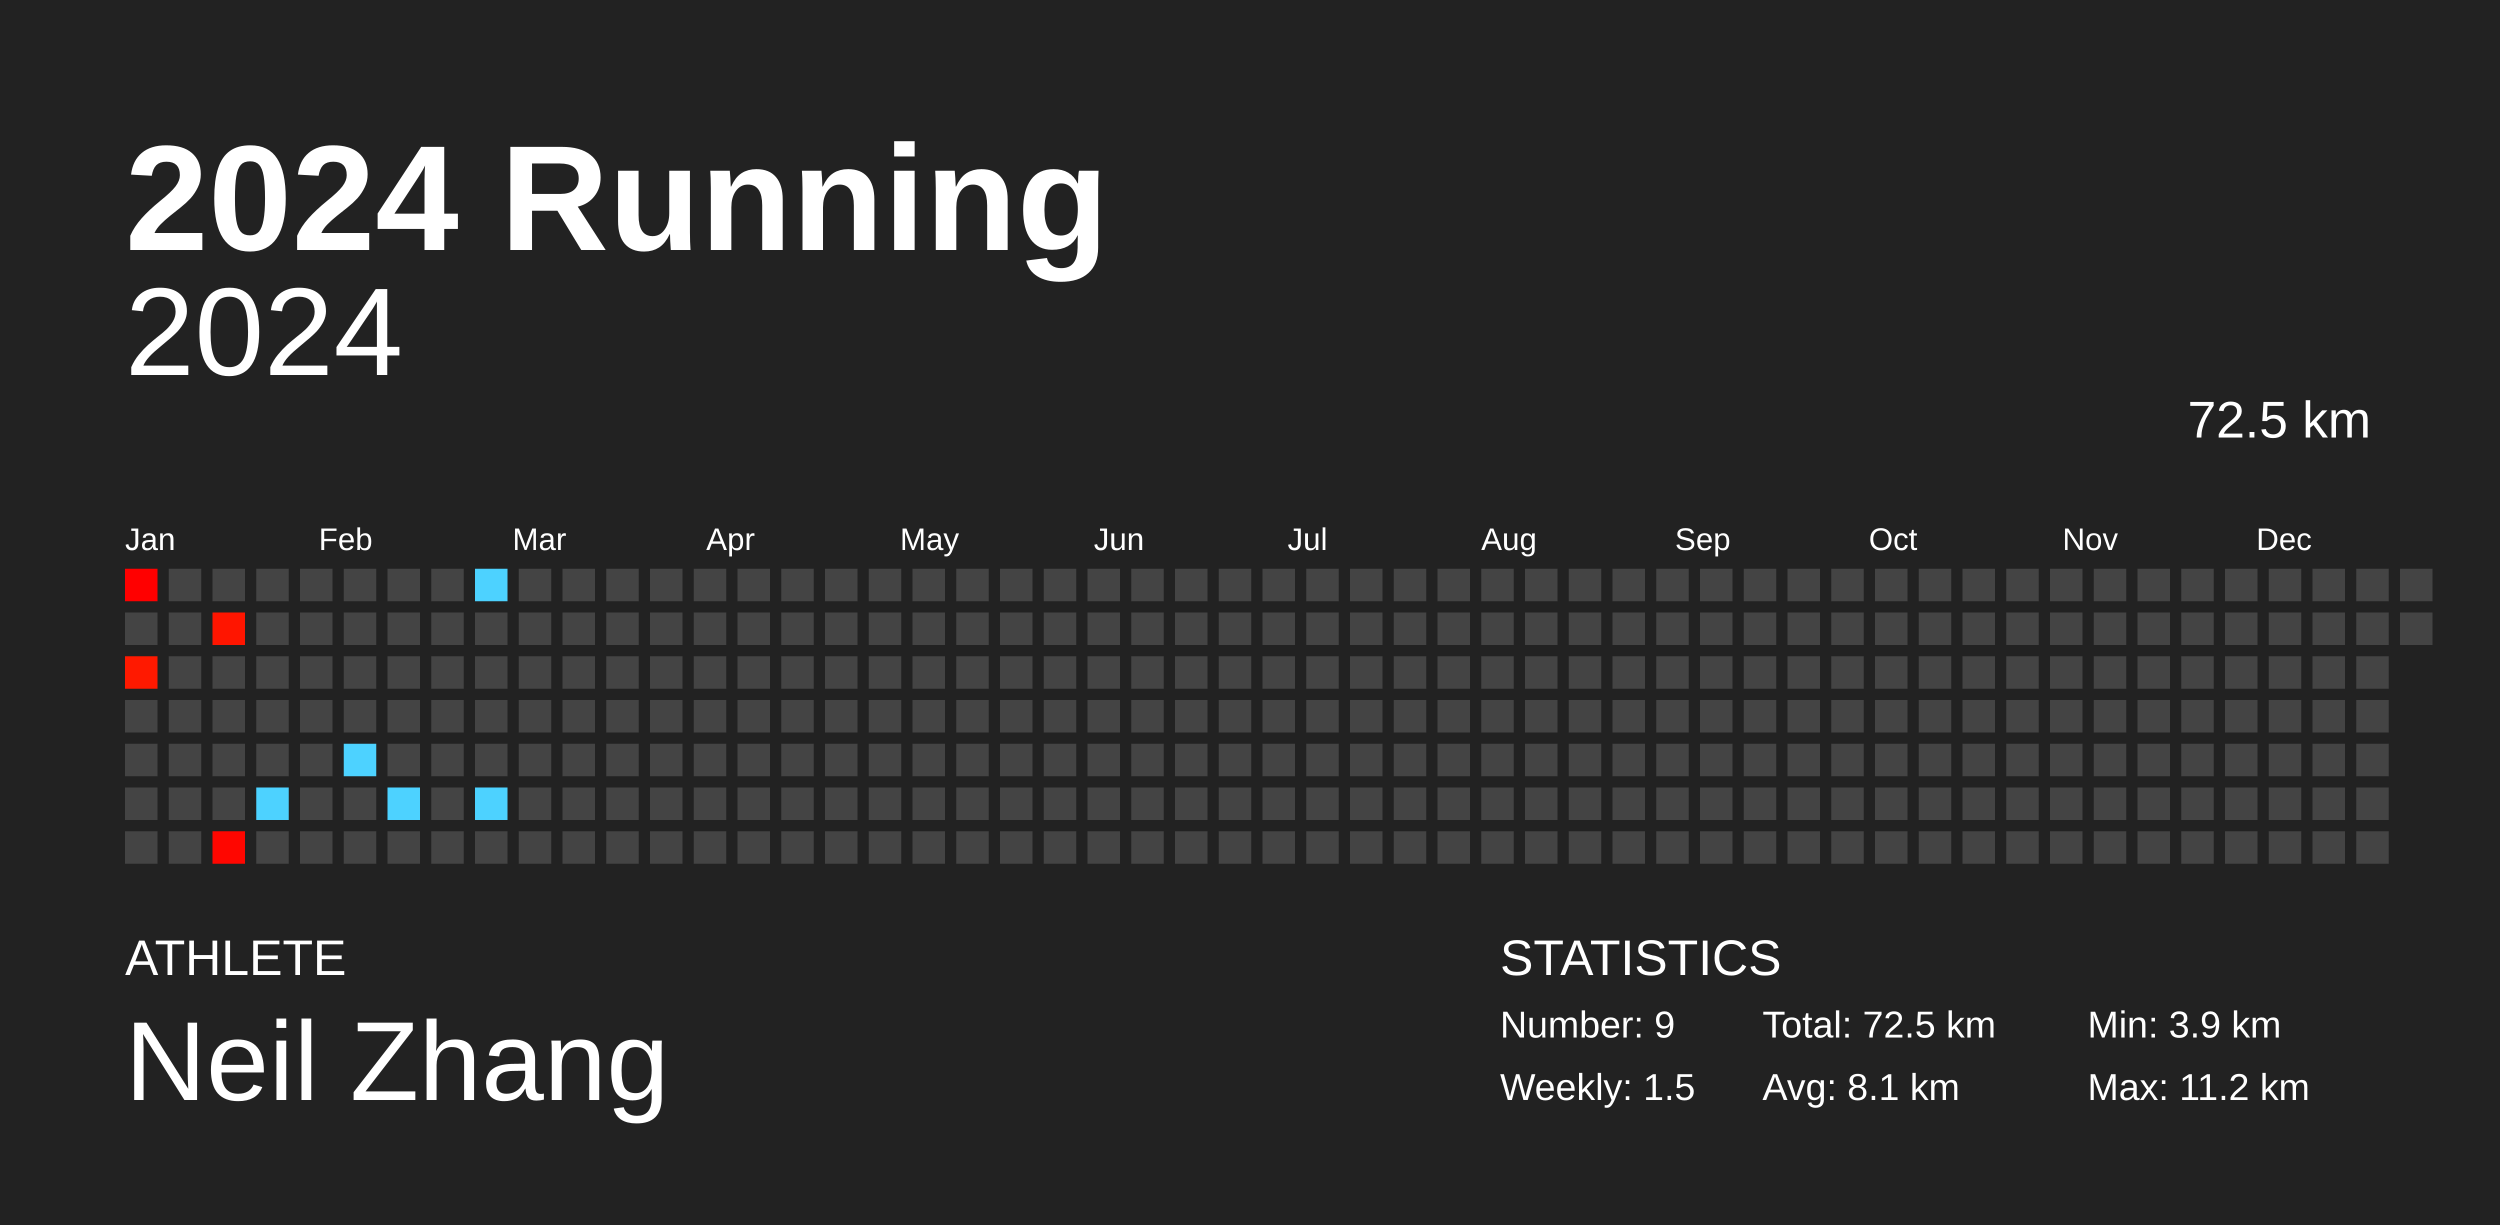
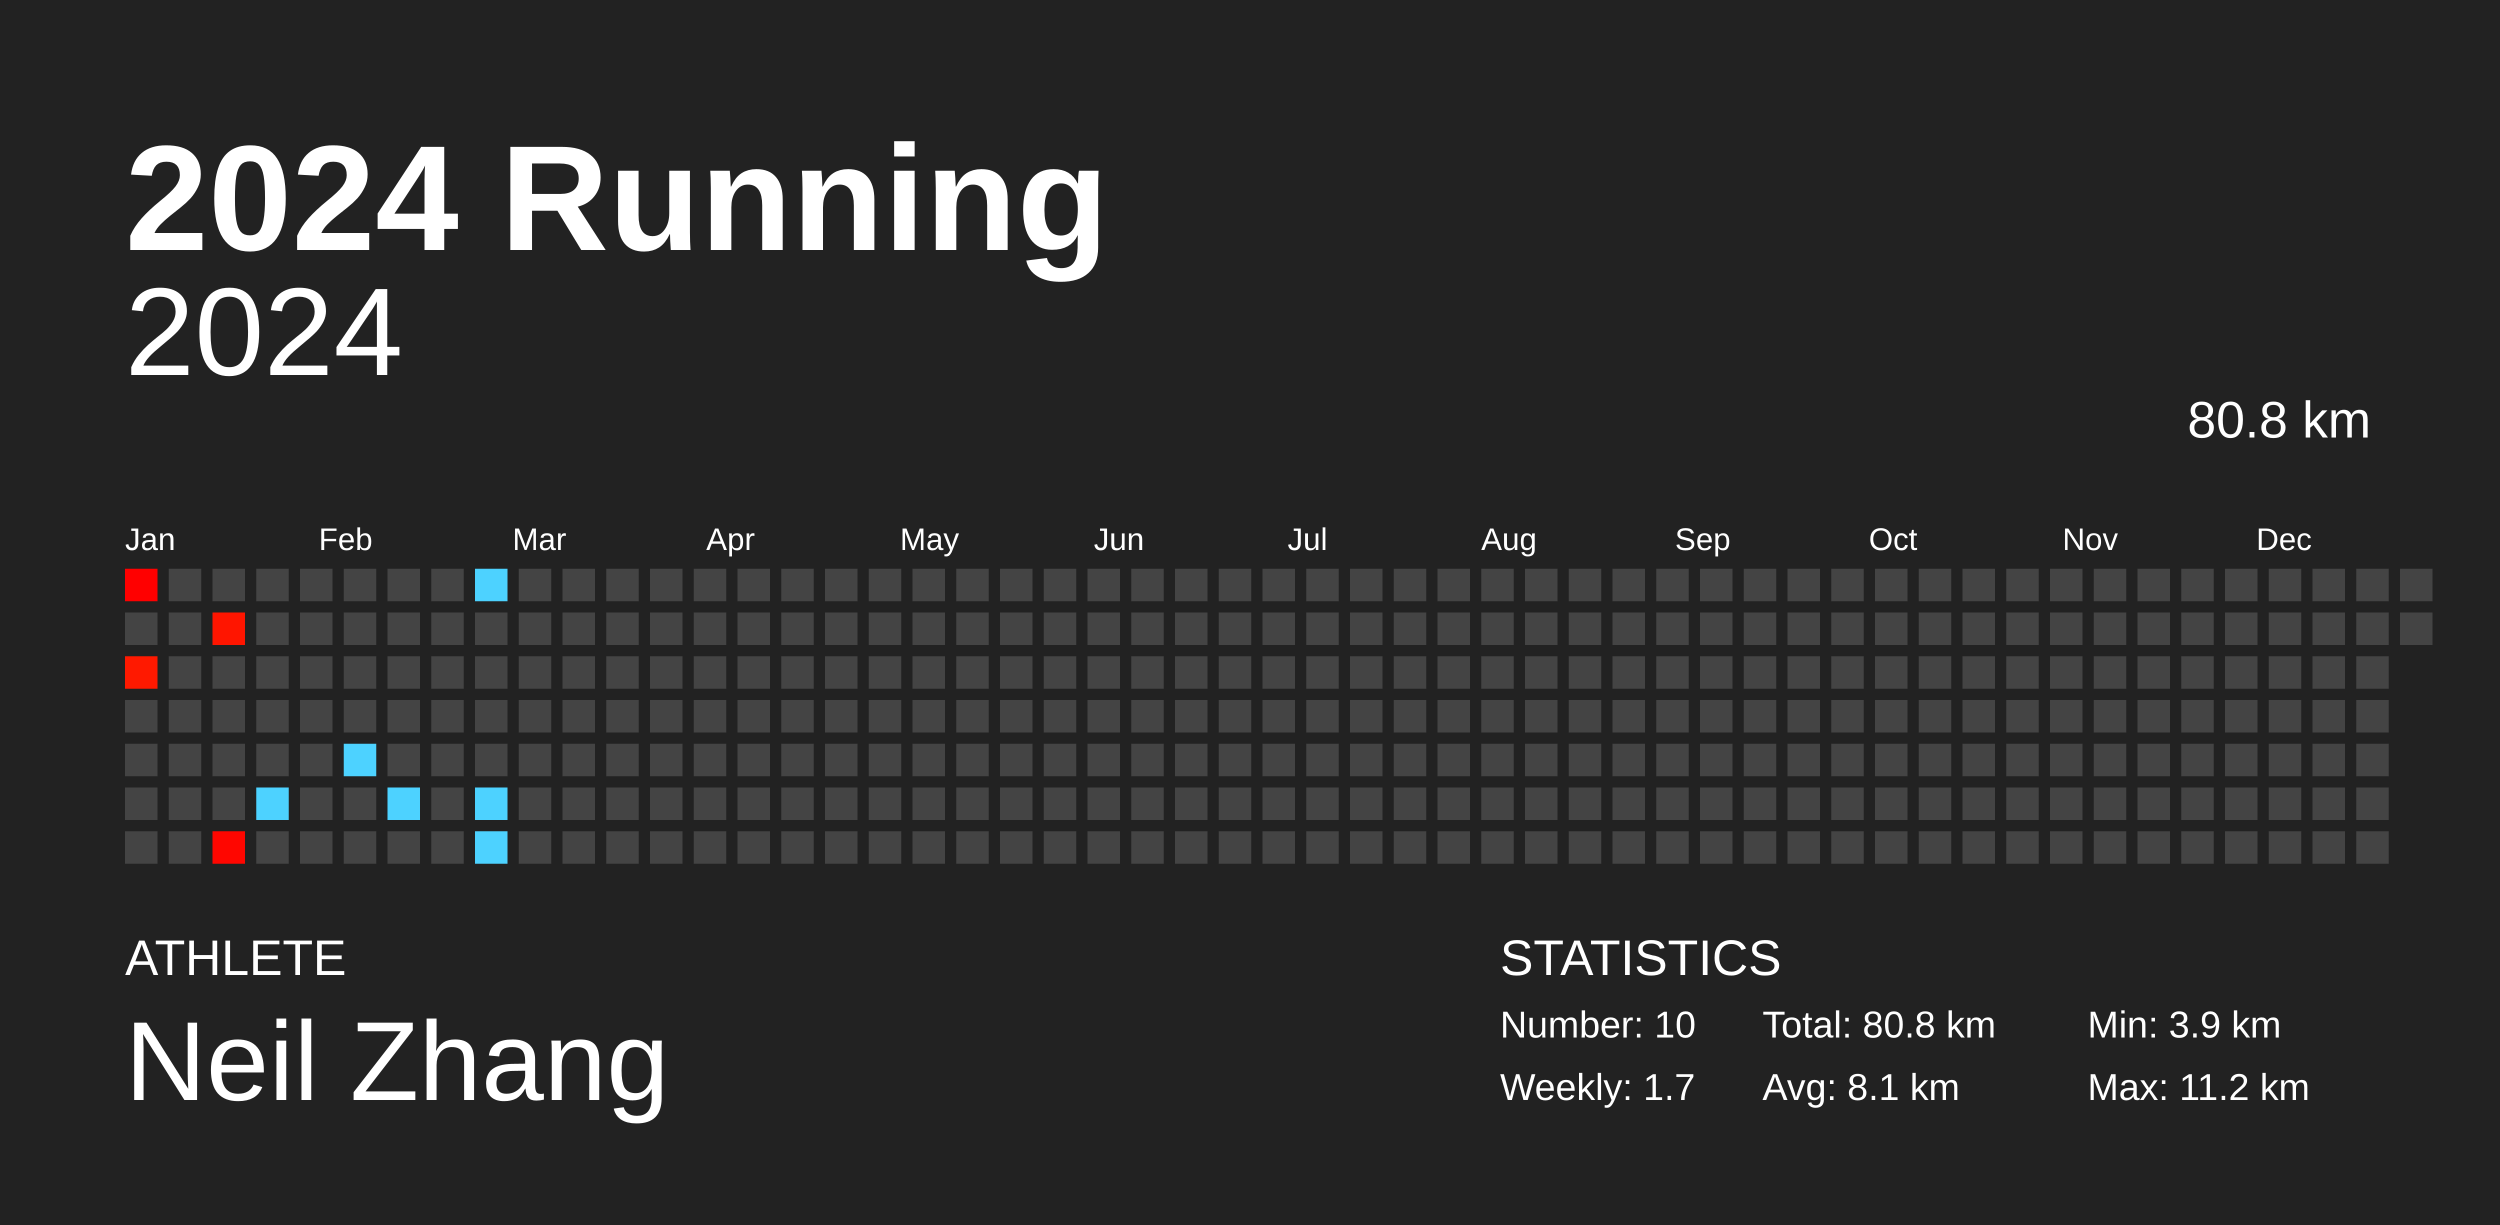
<svg xmlns="http://www.w3.org/2000/svg" baseProfile="full" height="98mm" version="1.1" viewBox="0,0,200,98" width="200mm">
  <defs />
  <rect fill="#222222" height="98" width="200" x="0" y="0" />
  <text fill="#FFFFFF" style="font-size:12px; font-family:Arial; font-weight:bold;" x="10" y="20">2024 Running</text>
  <text fill="#FFFFFF" style="font-size:4px; font-family:Arial" x="10" y="78">ATHLETE</text>
  <text fill="#FFFFFF" style="font-size:9px; font-family:Arial" x="10" y="88">Neil Zhang</text>
  <text fill="#FFFFFF" style="font-size:4px; font-family:Arial" x="120" y="78">STATISTICS</text>
-   <text fill="#FFFFFF" style="font-size:3px; font-family:Arial" x="120" y="83">Number: 9</text>
-   <text fill="#FFFFFF" style="font-size:3px; font-family:Arial" x="120" y="88">Weekly: 1.5</text>
-   <text fill="#FFFFFF" style="font-size:3px; font-family:Arial" x="141" y="83">Total: 72.5 km</text>
+   <text fill="#FFFFFF" style="font-size:3px; font-family:Arial" x="120" y="83">Number: 10</text>
+   <text fill="#FFFFFF" style="font-size:3px; font-family:Arial" x="120" y="88">Weekly: 1.7</text>
+   <text fill="#FFFFFF" style="font-size:3px; font-family:Arial" x="141" y="83">Total: 80.8 km</text>
  <text fill="#FFFFFF" style="font-size:3px; font-family:Arial" x="141" y="88">Avg: 8.1 km</text>
  <text fill="#FFFFFF" style="font-size:3px; font-family:Arial" x="167" y="83">Min: 3.9 km</text>
  <text fill="#FFFFFF" style="font-size:3px; font-family:Arial" x="167" y="88">Max: 11.2 km</text>
  <text alignment-baseline="hanging" fill="#FFFFFF" style="font-size:10.0px; font-family:Arial;" x="10" y="30">2024</text>
-   <text alignment-baseline="hanging" fill="#FFFFFF" style="font-size:4.125px; font-family:Arial;" x="175" y="35">72.5 km</text>
+   <text alignment-baseline="hanging" fill="#FFFFFF" style="font-size:4.125px; font-family:Arial;" x="175" y="35">80.8 km</text>
  <text fill="#FFFFFF" style="font-size:2.5px; font-family:Arial" x="10.0" y="44">Jan</text>
  <text fill="#FFFFFF" style="font-size:2.5px; font-family:Arial" x="25.5" y="44">Feb</text>
  <text fill="#FFFFFF" style="font-size:2.5px; font-family:Arial" x="41.0" y="44">Mar</text>
  <text fill="#FFFFFF" style="font-size:2.5px; font-family:Arial" x="56.5" y="44">Apr</text>
  <text fill="#FFFFFF" style="font-size:2.5px; font-family:Arial" x="72.0" y="44">May</text>
  <text fill="#FFFFFF" style="font-size:2.5px; font-family:Arial" x="87.5" y="44">Jun</text>
  <text fill="#FFFFFF" style="font-size:2.5px; font-family:Arial" x="103.0" y="44">Jul</text>
  <text fill="#FFFFFF" style="font-size:2.5px; font-family:Arial" x="118.5" y="44">Aug</text>
  <text fill="#FFFFFF" style="font-size:2.5px; font-family:Arial" x="134.0" y="44">Sep</text>
  <text fill="#FFFFFF" style="font-size:2.5px; font-family:Arial" x="149.5" y="44">Oct</text>
  <text fill="#FFFFFF" style="font-size:2.5px; font-family:Arial" x="165.0" y="44">Nov</text>
  <text fill="#FFFFFF" style="font-size:2.5px; font-family:Arial" x="180.5" y="44">Dec</text>
  <rect fill="#ff0000" height="2.6" width="2.6" x="10.0" y="45.5" />
  <rect fill="#444444" height="2.6" width="2.6" x="10.0" y="49.0" />
  <rect fill="#ff1900" height="2.6" width="2.6" x="10.0" y="52.5" />
  <rect fill="#444444" height="2.6" width="2.6" x="10.0" y="56.0" />
  <rect fill="#444444" height="2.6" width="2.6" x="10.0" y="59.5" />
  <rect fill="#444444" height="2.6" width="2.6" x="10.0" y="63.0" />
  <rect fill="#444444" height="2.6" width="2.6" x="10.0" y="66.5" />
  <rect fill="#444444" height="2.6" width="2.6" x="13.5" y="45.5" />
  <rect fill="#444444" height="2.6" width="2.6" x="13.5" y="49.0" />
  <rect fill="#444444" height="2.6" width="2.6" x="13.5" y="52.5" />
  <rect fill="#444444" height="2.6" width="2.6" x="13.5" y="56.0" />
  <rect fill="#444444" height="2.6" width="2.6" x="13.5" y="59.5" />
  <rect fill="#444444" height="2.6" width="2.6" x="13.5" y="63.0" />
  <rect fill="#444444" height="2.6" width="2.6" x="13.5" y="66.5" />
  <rect fill="#444444" height="2.6" width="2.6" x="17.0" y="45.5" />
  <rect fill="#ff1500" height="2.6" width="2.6" x="17.0" y="49.0" />
  <rect fill="#444444" height="2.6" width="2.6" x="17.0" y="52.5" />
  <rect fill="#444444" height="2.6" width="2.6" x="17.0" y="56.0" />
  <rect fill="#444444" height="2.6" width="2.6" x="17.0" y="59.5" />
  <rect fill="#444444" height="2.6" width="2.6" x="17.0" y="63.0" />
  <rect fill="#ff0600" height="2.6" width="2.6" x="17.0" y="66.5" />
  <rect fill="#444444" height="2.6" width="2.6" x="20.5" y="45.5" />
  <rect fill="#444444" height="2.6" width="2.6" x="20.5" y="49.0" />
  <rect fill="#444444" height="2.6" width="2.6" x="20.5" y="52.5" />
  <rect fill="#444444" height="2.6" width="2.6" x="20.5" y="56.0" />
  <rect fill="#444444" height="2.6" width="2.6" x="20.5" y="59.5" />
  <rect fill="#4dd2ff" height="2.6" width="2.6" x="20.5" y="63.0" />
  <rect fill="#444444" height="2.6" width="2.6" x="20.5" y="66.5" />
  <rect fill="#444444" height="2.6" width="2.6" x="24.0" y="45.5" />
  <rect fill="#444444" height="2.6" width="2.6" x="24.0" y="49.0" />
  <rect fill="#444444" height="2.6" width="2.6" x="24.0" y="52.5" />
  <rect fill="#444444" height="2.6" width="2.6" x="24.0" y="56.0" />
  <rect fill="#444444" height="2.6" width="2.6" x="24.0" y="59.5" />
  <rect fill="#444444" height="2.6" width="2.6" x="24.0" y="63.0" />
  <rect fill="#444444" height="2.6" width="2.6" x="24.0" y="66.5" />
  <rect fill="#444444" height="2.6" width="2.6" x="27.5" y="45.5" />
  <rect fill="#444444" height="2.6" width="2.6" x="27.5" y="49.0" />
  <rect fill="#444444" height="2.6" width="2.6" x="27.5" y="52.5" />
  <rect fill="#444444" height="2.6" width="2.6" x="27.5" y="56.0" />
  <rect fill="#4dd2ff" height="2.6" width="2.6" x="27.5" y="59.5" />
  <rect fill="#444444" height="2.6" width="2.6" x="27.5" y="63.0" />
  <rect fill="#444444" height="2.6" width="2.6" x="27.5" y="66.5" />
  <rect fill="#444444" height="2.6" width="2.6" x="31.0" y="45.5" />
  <rect fill="#444444" height="2.6" width="2.6" x="31.0" y="49.0" />
  <rect fill="#444444" height="2.6" width="2.6" x="31.0" y="52.5" />
  <rect fill="#444444" height="2.6" width="2.6" x="31.0" y="56.0" />
  <rect fill="#444444" height="2.6" width="2.6" x="31.0" y="59.5" />
  <rect fill="#4dd2ff" height="2.6" width="2.6" x="31.0" y="63.0" />
  <rect fill="#444444" height="2.6" width="2.6" x="31.0" y="66.5" />
  <rect fill="#444444" height="2.6" width="2.6" x="34.5" y="45.5" />
  <rect fill="#444444" height="2.6" width="2.6" x="34.5" y="49.0" />
  <rect fill="#444444" height="2.6" width="2.6" x="34.5" y="52.5" />
  <rect fill="#444444" height="2.6" width="2.6" x="34.5" y="56.0" />
  <rect fill="#444444" height="2.6" width="2.6" x="34.5" y="59.5" />
  <rect fill="#444444" height="2.6" width="2.6" x="34.5" y="63.0" />
  <rect fill="#444444" height="2.6" width="2.6" x="34.5" y="66.5" />
  <rect fill="#4dd2ff" height="2.6" width="2.6" x="38.0" y="45.5" />
  <rect fill="#444444" height="2.6" width="2.6" x="38.0" y="49.0" />
  <rect fill="#444444" height="2.6" width="2.6" x="38.0" y="52.5" />
  <rect fill="#444444" height="2.6" width="2.6" x="38.0" y="56.0" />
  <rect fill="#444444" height="2.6" width="2.6" x="38.0" y="59.5" />
  <rect fill="#4dd2ff" height="2.6" width="2.6" x="38.0" y="63.0" />
-   <rect fill="#444444" height="2.6" width="2.6" x="38.0" y="66.5" />
+   <rect fill="#4dd2ff" height="2.6" width="2.6" x="38.0" y="66.5" />
  <rect fill="#444444" height="2.6" width="2.6" x="41.5" y="45.5" />
  <rect fill="#444444" height="2.6" width="2.6" x="41.5" y="49.0" />
  <rect fill="#444444" height="2.6" width="2.6" x="41.5" y="52.5" />
  <rect fill="#444444" height="2.6" width="2.6" x="41.5" y="56.0" />
  <rect fill="#444444" height="2.6" width="2.6" x="41.5" y="59.5" />
  <rect fill="#444444" height="2.6" width="2.6" x="41.5" y="63.0" />
  <rect fill="#444444" height="2.6" width="2.6" x="41.5" y="66.5" />
  <rect fill="#444444" height="2.6" width="2.6" x="45.0" y="45.5" />
  <rect fill="#444444" height="2.6" width="2.6" x="45.0" y="49.0" />
  <rect fill="#444444" height="2.6" width="2.6" x="45.0" y="52.5" />
  <rect fill="#444444" height="2.6" width="2.6" x="45.0" y="56.0" />
  <rect fill="#444444" height="2.6" width="2.6" x="45.0" y="59.5" />
  <rect fill="#444444" height="2.6" width="2.6" x="45.0" y="63.0" />
  <rect fill="#444444" height="2.6" width="2.6" x="45.0" y="66.5" />
  <rect fill="#444444" height="2.6" width="2.6" x="48.5" y="45.5" />
  <rect fill="#444444" height="2.6" width="2.6" x="48.5" y="49.0" />
  <rect fill="#444444" height="2.6" width="2.6" x="48.5" y="52.5" />
  <rect fill="#444444" height="2.6" width="2.6" x="48.5" y="56.0" />
  <rect fill="#444444" height="2.6" width="2.6" x="48.5" y="59.5" />
  <rect fill="#444444" height="2.6" width="2.6" x="48.5" y="63.0" />
  <rect fill="#444444" height="2.6" width="2.6" x="48.5" y="66.5" />
  <rect fill="#444444" height="2.6" width="2.6" x="52.0" y="45.5" />
  <rect fill="#444444" height="2.6" width="2.6" x="52.0" y="49.0" />
  <rect fill="#444444" height="2.6" width="2.6" x="52.0" y="52.5" />
  <rect fill="#444444" height="2.6" width="2.6" x="52.0" y="56.0" />
  <rect fill="#444444" height="2.6" width="2.6" x="52.0" y="59.5" />
  <rect fill="#444444" height="2.6" width="2.6" x="52.0" y="63.0" />
  <rect fill="#444444" height="2.6" width="2.6" x="52.0" y="66.5" />
  <rect fill="#444444" height="2.6" width="2.6" x="55.5" y="45.5" />
  <rect fill="#444444" height="2.6" width="2.6" x="55.5" y="49.0" />
  <rect fill="#444444" height="2.6" width="2.6" x="55.5" y="52.5" />
  <rect fill="#444444" height="2.6" width="2.6" x="55.5" y="56.0" />
  <rect fill="#444444" height="2.6" width="2.6" x="55.5" y="59.5" />
  <rect fill="#444444" height="2.6" width="2.6" x="55.5" y="63.0" />
  <rect fill="#444444" height="2.6" width="2.6" x="55.5" y="66.5" />
  <rect fill="#444444" height="2.6" width="2.6" x="59.0" y="45.5" />
  <rect fill="#444444" height="2.6" width="2.6" x="59.0" y="49.0" />
  <rect fill="#444444" height="2.6" width="2.6" x="59.0" y="52.5" />
  <rect fill="#444444" height="2.6" width="2.6" x="59.0" y="56.0" />
  <rect fill="#444444" height="2.6" width="2.6" x="59.0" y="59.5" />
  <rect fill="#444444" height="2.6" width="2.6" x="59.0" y="63.0" />
  <rect fill="#444444" height="2.6" width="2.6" x="59.0" y="66.5" />
  <rect fill="#444444" height="2.6" width="2.6" x="62.5" y="45.5" />
  <rect fill="#444444" height="2.6" width="2.6" x="62.5" y="49.0" />
  <rect fill="#444444" height="2.6" width="2.6" x="62.5" y="52.5" />
  <rect fill="#444444" height="2.6" width="2.6" x="62.5" y="56.0" />
  <rect fill="#444444" height="2.6" width="2.6" x="62.5" y="59.5" />
  <rect fill="#444444" height="2.6" width="2.6" x="62.5" y="63.0" />
  <rect fill="#444444" height="2.6" width="2.6" x="62.5" y="66.5" />
  <rect fill="#444444" height="2.6" width="2.6" x="66.0" y="45.5" />
  <rect fill="#444444" height="2.6" width="2.6" x="66.0" y="49.0" />
  <rect fill="#444444" height="2.6" width="2.6" x="66.0" y="52.5" />
  <rect fill="#444444" height="2.6" width="2.6" x="66.0" y="56.0" />
  <rect fill="#444444" height="2.6" width="2.6" x="66.0" y="59.5" />
  <rect fill="#444444" height="2.6" width="2.6" x="66.0" y="63.0" />
  <rect fill="#444444" height="2.6" width="2.6" x="66.0" y="66.5" />
  <rect fill="#444444" height="2.6" width="2.6" x="69.5" y="45.5" />
  <rect fill="#444444" height="2.6" width="2.6" x="69.5" y="49.0" />
  <rect fill="#444444" height="2.6" width="2.6" x="69.5" y="52.5" />
  <rect fill="#444444" height="2.6" width="2.6" x="69.5" y="56.0" />
  <rect fill="#444444" height="2.6" width="2.6" x="69.5" y="59.5" />
  <rect fill="#444444" height="2.6" width="2.6" x="69.5" y="63.0" />
  <rect fill="#444444" height="2.6" width="2.6" x="69.5" y="66.5" />
  <rect fill="#444444" height="2.6" width="2.6" x="73.0" y="45.5" />
  <rect fill="#444444" height="2.6" width="2.6" x="73.0" y="49.0" />
  <rect fill="#444444" height="2.6" width="2.6" x="73.0" y="52.5" />
  <rect fill="#444444" height="2.6" width="2.6" x="73.0" y="56.0" />
  <rect fill="#444444" height="2.6" width="2.6" x="73.0" y="59.5" />
  <rect fill="#444444" height="2.6" width="2.6" x="73.0" y="63.0" />
  <rect fill="#444444" height="2.6" width="2.6" x="73.0" y="66.5" />
  <rect fill="#444444" height="2.6" width="2.6" x="76.5" y="45.5" />
  <rect fill="#444444" height="2.6" width="2.6" x="76.5" y="49.0" />
  <rect fill="#444444" height="2.6" width="2.6" x="76.5" y="52.5" />
  <rect fill="#444444" height="2.6" width="2.6" x="76.5" y="56.0" />
  <rect fill="#444444" height="2.6" width="2.6" x="76.5" y="59.5" />
  <rect fill="#444444" height="2.6" width="2.6" x="76.5" y="63.0" />
  <rect fill="#444444" height="2.6" width="2.6" x="76.5" y="66.5" />
  <rect fill="#444444" height="2.6" width="2.6" x="80.0" y="45.5" />
  <rect fill="#444444" height="2.6" width="2.6" x="80.0" y="49.0" />
  <rect fill="#444444" height="2.6" width="2.6" x="80.0" y="52.5" />
  <rect fill="#444444" height="2.6" width="2.6" x="80.0" y="56.0" />
  <rect fill="#444444" height="2.6" width="2.6" x="80.0" y="59.5" />
  <rect fill="#444444" height="2.6" width="2.6" x="80.0" y="63.0" />
  <rect fill="#444444" height="2.6" width="2.6" x="80.0" y="66.5" />
  <rect fill="#444444" height="2.6" width="2.6" x="83.5" y="45.5" />
  <rect fill="#444444" height="2.6" width="2.6" x="83.5" y="49.0" />
  <rect fill="#444444" height="2.6" width="2.6" x="83.5" y="52.5" />
  <rect fill="#444444" height="2.6" width="2.6" x="83.5" y="56.0" />
  <rect fill="#444444" height="2.6" width="2.6" x="83.5" y="59.5" />
  <rect fill="#444444" height="2.6" width="2.6" x="83.5" y="63.0" />
  <rect fill="#444444" height="2.6" width="2.6" x="83.5" y="66.5" />
  <rect fill="#444444" height="2.6" width="2.6" x="87.0" y="45.5" />
  <rect fill="#444444" height="2.6" width="2.6" x="87.0" y="49.0" />
  <rect fill="#444444" height="2.6" width="2.6" x="87.0" y="52.5" />
  <rect fill="#444444" height="2.6" width="2.6" x="87.0" y="56.0" />
  <rect fill="#444444" height="2.6" width="2.6" x="87.0" y="59.5" />
  <rect fill="#444444" height="2.6" width="2.6" x="87.0" y="63.0" />
  <rect fill="#444444" height="2.6" width="2.6" x="87.0" y="66.5" />
  <rect fill="#444444" height="2.6" width="2.6" x="90.5" y="45.5" />
  <rect fill="#444444" height="2.6" width="2.6" x="90.5" y="49.0" />
  <rect fill="#444444" height="2.6" width="2.6" x="90.5" y="52.5" />
  <rect fill="#444444" height="2.6" width="2.6" x="90.5" y="56.0" />
  <rect fill="#444444" height="2.6" width="2.6" x="90.5" y="59.5" />
  <rect fill="#444444" height="2.6" width="2.6" x="90.5" y="63.0" />
  <rect fill="#444444" height="2.6" width="2.6" x="90.5" y="66.5" />
  <rect fill="#444444" height="2.6" width="2.6" x="94.0" y="45.5" />
  <rect fill="#444444" height="2.6" width="2.6" x="94.0" y="49.0" />
  <rect fill="#444444" height="2.6" width="2.6" x="94.0" y="52.5" />
  <rect fill="#444444" height="2.6" width="2.6" x="94.0" y="56.0" />
  <rect fill="#444444" height="2.6" width="2.6" x="94.0" y="59.5" />
  <rect fill="#444444" height="2.6" width="2.6" x="94.0" y="63.0" />
  <rect fill="#444444" height="2.6" width="2.6" x="94.0" y="66.5" />
  <rect fill="#444444" height="2.6" width="2.6" x="97.5" y="45.5" />
  <rect fill="#444444" height="2.6" width="2.6" x="97.5" y="49.0" />
  <rect fill="#444444" height="2.6" width="2.6" x="97.5" y="52.5" />
  <rect fill="#444444" height="2.6" width="2.6" x="97.5" y="56.0" />
  <rect fill="#444444" height="2.6" width="2.6" x="97.5" y="59.5" />
  <rect fill="#444444" height="2.6" width="2.6" x="97.5" y="63.0" />
  <rect fill="#444444" height="2.6" width="2.6" x="97.5" y="66.5" />
  <rect fill="#444444" height="2.6" width="2.6" x="101.0" y="45.5" />
  <rect fill="#444444" height="2.6" width="2.6" x="101.0" y="49.0" />
  <rect fill="#444444" height="2.6" width="2.6" x="101.0" y="52.5" />
  <rect fill="#444444" height="2.6" width="2.6" x="101.0" y="56.0" />
  <rect fill="#444444" height="2.6" width="2.6" x="101.0" y="59.5" />
  <rect fill="#444444" height="2.6" width="2.6" x="101.0" y="63.0" />
  <rect fill="#444444" height="2.6" width="2.6" x="101.0" y="66.5" />
  <rect fill="#444444" height="2.6" width="2.6" x="104.5" y="45.5" />
  <rect fill="#444444" height="2.6" width="2.6" x="104.5" y="49.0" />
  <rect fill="#444444" height="2.6" width="2.6" x="104.5" y="52.5" />
  <rect fill="#444444" height="2.6" width="2.6" x="104.5" y="56.0" />
  <rect fill="#444444" height="2.6" width="2.6" x="104.5" y="59.5" />
  <rect fill="#444444" height="2.6" width="2.6" x="104.5" y="63.0" />
  <rect fill="#444444" height="2.6" width="2.6" x="104.5" y="66.5" />
  <rect fill="#444444" height="2.6" width="2.6" x="108.0" y="45.5" />
  <rect fill="#444444" height="2.6" width="2.6" x="108.0" y="49.0" />
  <rect fill="#444444" height="2.6" width="2.6" x="108.0" y="52.5" />
  <rect fill="#444444" height="2.6" width="2.6" x="108.0" y="56.0" />
  <rect fill="#444444" height="2.6" width="2.6" x="108.0" y="59.5" />
  <rect fill="#444444" height="2.6" width="2.6" x="108.0" y="63.0" />
  <rect fill="#444444" height="2.6" width="2.6" x="108.0" y="66.5" />
  <rect fill="#444444" height="2.6" width="2.6" x="111.5" y="45.5" />
  <rect fill="#444444" height="2.6" width="2.6" x="111.5" y="49.0" />
  <rect fill="#444444" height="2.6" width="2.6" x="111.5" y="52.5" />
  <rect fill="#444444" height="2.6" width="2.6" x="111.5" y="56.0" />
  <rect fill="#444444" height="2.6" width="2.6" x="111.5" y="59.5" />
  <rect fill="#444444" height="2.6" width="2.6" x="111.5" y="63.0" />
  <rect fill="#444444" height="2.6" width="2.6" x="111.5" y="66.5" />
  <rect fill="#444444" height="2.6" width="2.6" x="115.0" y="45.5" />
  <rect fill="#444444" height="2.6" width="2.6" x="115.0" y="49.0" />
  <rect fill="#444444" height="2.6" width="2.6" x="115.0" y="52.5" />
  <rect fill="#444444" height="2.6" width="2.6" x="115.0" y="56.0" />
  <rect fill="#444444" height="2.6" width="2.6" x="115.0" y="59.5" />
  <rect fill="#444444" height="2.6" width="2.6" x="115.0" y="63.0" />
  <rect fill="#444444" height="2.6" width="2.6" x="115.0" y="66.5" />
  <rect fill="#444444" height="2.6" width="2.6" x="118.5" y="45.5" />
  <rect fill="#444444" height="2.6" width="2.6" x="118.5" y="49.0" />
  <rect fill="#444444" height="2.6" width="2.6" x="118.5" y="52.5" />
  <rect fill="#444444" height="2.6" width="2.6" x="118.5" y="56.0" />
  <rect fill="#444444" height="2.6" width="2.6" x="118.5" y="59.5" />
  <rect fill="#444444" height="2.6" width="2.6" x="118.5" y="63.0" />
  <rect fill="#444444" height="2.6" width="2.6" x="118.5" y="66.5" />
  <rect fill="#444444" height="2.6" width="2.6" x="122.0" y="45.5" />
  <rect fill="#444444" height="2.6" width="2.6" x="122.0" y="49.0" />
  <rect fill="#444444" height="2.6" width="2.6" x="122.0" y="52.5" />
  <rect fill="#444444" height="2.6" width="2.6" x="122.0" y="56.0" />
  <rect fill="#444444" height="2.6" width="2.6" x="122.0" y="59.5" />
  <rect fill="#444444" height="2.6" width="2.6" x="122.0" y="63.0" />
  <rect fill="#444444" height="2.6" width="2.6" x="122.0" y="66.5" />
  <rect fill="#444444" height="2.6" width="2.6" x="125.5" y="45.5" />
  <rect fill="#444444" height="2.6" width="2.6" x="125.5" y="49.0" />
  <rect fill="#444444" height="2.6" width="2.6" x="125.5" y="52.5" />
  <rect fill="#444444" height="2.6" width="2.6" x="125.5" y="56.0" />
  <rect fill="#444444" height="2.6" width="2.6" x="125.5" y="59.5" />
  <rect fill="#444444" height="2.6" width="2.6" x="125.5" y="63.0" />
  <rect fill="#444444" height="2.6" width="2.6" x="125.5" y="66.5" />
  <rect fill="#444444" height="2.6" width="2.6" x="129.0" y="45.5" />
  <rect fill="#444444" height="2.6" width="2.6" x="129.0" y="49.0" />
  <rect fill="#444444" height="2.6" width="2.6" x="129.0" y="52.5" />
  <rect fill="#444444" height="2.6" width="2.6" x="129.0" y="56.0" />
  <rect fill="#444444" height="2.6" width="2.6" x="129.0" y="59.5" />
  <rect fill="#444444" height="2.6" width="2.6" x="129.0" y="63.0" />
  <rect fill="#444444" height="2.6" width="2.6" x="129.0" y="66.5" />
  <rect fill="#444444" height="2.6" width="2.6" x="132.5" y="45.5" />
  <rect fill="#444444" height="2.6" width="2.6" x="132.5" y="49.0" />
  <rect fill="#444444" height="2.6" width="2.6" x="132.5" y="52.5" />
  <rect fill="#444444" height="2.6" width="2.6" x="132.5" y="56.0" />
  <rect fill="#444444" height="2.6" width="2.6" x="132.5" y="59.5" />
  <rect fill="#444444" height="2.6" width="2.6" x="132.5" y="63.0" />
  <rect fill="#444444" height="2.6" width="2.6" x="132.5" y="66.5" />
  <rect fill="#444444" height="2.6" width="2.6" x="136.0" y="45.5" />
  <rect fill="#444444" height="2.6" width="2.6" x="136.0" y="49.0" />
  <rect fill="#444444" height="2.6" width="2.6" x="136.0" y="52.5" />
  <rect fill="#444444" height="2.6" width="2.6" x="136.0" y="56.0" />
  <rect fill="#444444" height="2.6" width="2.6" x="136.0" y="59.5" />
  <rect fill="#444444" height="2.6" width="2.6" x="136.0" y="63.0" />
  <rect fill="#444444" height="2.6" width="2.6" x="136.0" y="66.5" />
  <rect fill="#444444" height="2.6" width="2.6" x="139.5" y="45.5" />
  <rect fill="#444444" height="2.6" width="2.6" x="139.5" y="49.0" />
  <rect fill="#444444" height="2.6" width="2.6" x="139.5" y="52.5" />
  <rect fill="#444444" height="2.6" width="2.6" x="139.5" y="56.0" />
  <rect fill="#444444" height="2.6" width="2.6" x="139.5" y="59.5" />
  <rect fill="#444444" height="2.6" width="2.6" x="139.5" y="63.0" />
  <rect fill="#444444" height="2.6" width="2.6" x="139.5" y="66.5" />
  <rect fill="#444444" height="2.6" width="2.6" x="143.0" y="45.5" />
  <rect fill="#444444" height="2.6" width="2.6" x="143.0" y="49.0" />
  <rect fill="#444444" height="2.6" width="2.6" x="143.0" y="52.5" />
  <rect fill="#444444" height="2.6" width="2.6" x="143.0" y="56.0" />
  <rect fill="#444444" height="2.6" width="2.6" x="143.0" y="59.5" />
  <rect fill="#444444" height="2.6" width="2.6" x="143.0" y="63.0" />
  <rect fill="#444444" height="2.6" width="2.6" x="143.0" y="66.5" />
  <rect fill="#444444" height="2.6" width="2.6" x="146.5" y="45.5" />
  <rect fill="#444444" height="2.6" width="2.6" x="146.5" y="49.0" />
  <rect fill="#444444" height="2.6" width="2.6" x="146.5" y="52.5" />
  <rect fill="#444444" height="2.6" width="2.6" x="146.5" y="56.0" />
  <rect fill="#444444" height="2.6" width="2.6" x="146.5" y="59.5" />
  <rect fill="#444444" height="2.6" width="2.6" x="146.5" y="63.0" />
  <rect fill="#444444" height="2.6" width="2.6" x="146.5" y="66.5" />
  <rect fill="#444444" height="2.6" width="2.6" x="150.0" y="45.5" />
  <rect fill="#444444" height="2.6" width="2.6" x="150.0" y="49.0" />
  <rect fill="#444444" height="2.6" width="2.6" x="150.0" y="52.5" />
  <rect fill="#444444" height="2.6" width="2.6" x="150.0" y="56.0" />
  <rect fill="#444444" height="2.6" width="2.6" x="150.0" y="59.5" />
  <rect fill="#444444" height="2.6" width="2.6" x="150.0" y="63.0" />
  <rect fill="#444444" height="2.6" width="2.6" x="150.0" y="66.5" />
  <rect fill="#444444" height="2.6" width="2.6" x="153.5" y="45.5" />
  <rect fill="#444444" height="2.6" width="2.6" x="153.5" y="49.0" />
  <rect fill="#444444" height="2.6" width="2.6" x="153.5" y="52.5" />
  <rect fill="#444444" height="2.6" width="2.6" x="153.5" y="56.0" />
  <rect fill="#444444" height="2.6" width="2.6" x="153.5" y="59.5" />
  <rect fill="#444444" height="2.6" width="2.6" x="153.5" y="63.0" />
  <rect fill="#444444" height="2.6" width="2.6" x="153.5" y="66.5" />
  <rect fill="#444444" height="2.6" width="2.6" x="157.0" y="45.5" />
  <rect fill="#444444" height="2.6" width="2.6" x="157.0" y="49.0" />
  <rect fill="#444444" height="2.6" width="2.6" x="157.0" y="52.5" />
  <rect fill="#444444" height="2.6" width="2.6" x="157.0" y="56.0" />
  <rect fill="#444444" height="2.6" width="2.6" x="157.0" y="59.5" />
  <rect fill="#444444" height="2.6" width="2.6" x="157.0" y="63.0" />
  <rect fill="#444444" height="2.6" width="2.6" x="157.0" y="66.5" />
  <rect fill="#444444" height="2.6" width="2.6" x="160.5" y="45.5" />
  <rect fill="#444444" height="2.6" width="2.6" x="160.5" y="49.0" />
  <rect fill="#444444" height="2.6" width="2.6" x="160.5" y="52.5" />
  <rect fill="#444444" height="2.6" width="2.6" x="160.5" y="56.0" />
  <rect fill="#444444" height="2.6" width="2.6" x="160.5" y="59.5" />
  <rect fill="#444444" height="2.6" width="2.6" x="160.5" y="63.0" />
  <rect fill="#444444" height="2.6" width="2.6" x="160.5" y="66.5" />
  <rect fill="#444444" height="2.6" width="2.6" x="164.0" y="45.5" />
  <rect fill="#444444" height="2.6" width="2.6" x="164.0" y="49.0" />
  <rect fill="#444444" height="2.6" width="2.6" x="164.0" y="52.5" />
  <rect fill="#444444" height="2.6" width="2.6" x="164.0" y="56.0" />
  <rect fill="#444444" height="2.6" width="2.6" x="164.0" y="59.5" />
  <rect fill="#444444" height="2.6" width="2.6" x="164.0" y="63.0" />
  <rect fill="#444444" height="2.6" width="2.6" x="164.0" y="66.5" />
  <rect fill="#444444" height="2.6" width="2.6" x="167.5" y="45.5" />
  <rect fill="#444444" height="2.6" width="2.6" x="167.5" y="49.0" />
  <rect fill="#444444" height="2.6" width="2.6" x="167.5" y="52.5" />
  <rect fill="#444444" height="2.6" width="2.6" x="167.5" y="56.0" />
  <rect fill="#444444" height="2.6" width="2.6" x="167.5" y="59.5" />
  <rect fill="#444444" height="2.6" width="2.6" x="167.5" y="63.0" />
  <rect fill="#444444" height="2.6" width="2.6" x="167.5" y="66.5" />
  <rect fill="#444444" height="2.6" width="2.6" x="171.0" y="45.5" />
  <rect fill="#444444" height="2.6" width="2.6" x="171.0" y="49.0" />
  <rect fill="#444444" height="2.6" width="2.6" x="171.0" y="52.5" />
  <rect fill="#444444" height="2.6" width="2.6" x="171.0" y="56.0" />
  <rect fill="#444444" height="2.6" width="2.6" x="171.0" y="59.5" />
  <rect fill="#444444" height="2.6" width="2.6" x="171.0" y="63.0" />
  <rect fill="#444444" height="2.6" width="2.6" x="171.0" y="66.5" />
  <rect fill="#444444" height="2.6" width="2.6" x="174.5" y="45.5" />
  <rect fill="#444444" height="2.6" width="2.6" x="174.5" y="49.0" />
  <rect fill="#444444" height="2.6" width="2.6" x="174.5" y="52.5" />
  <rect fill="#444444" height="2.6" width="2.6" x="174.5" y="56.0" />
  <rect fill="#444444" height="2.6" width="2.6" x="174.5" y="59.5" />
  <rect fill="#444444" height="2.6" width="2.6" x="174.5" y="63.0" />
  <rect fill="#444444" height="2.6" width="2.6" x="174.5" y="66.5" />
  <rect fill="#444444" height="2.6" width="2.6" x="178.0" y="45.5" />
  <rect fill="#444444" height="2.6" width="2.6" x="178.0" y="49.0" />
  <rect fill="#444444" height="2.6" width="2.6" x="178.0" y="52.5" />
  <rect fill="#444444" height="2.6" width="2.6" x="178.0" y="56.0" />
  <rect fill="#444444" height="2.6" width="2.6" x="178.0" y="59.5" />
  <rect fill="#444444" height="2.6" width="2.6" x="178.0" y="63.0" />
  <rect fill="#444444" height="2.6" width="2.6" x="178.0" y="66.5" />
  <rect fill="#444444" height="2.6" width="2.6" x="181.5" y="45.5" />
  <rect fill="#444444" height="2.6" width="2.6" x="181.5" y="49.0" />
  <rect fill="#444444" height="2.6" width="2.6" x="181.5" y="52.5" />
  <rect fill="#444444" height="2.6" width="2.6" x="181.5" y="56.0" />
  <rect fill="#444444" height="2.6" width="2.6" x="181.5" y="59.5" />
  <rect fill="#444444" height="2.6" width="2.6" x="181.5" y="63.0" />
  <rect fill="#444444" height="2.6" width="2.6" x="181.5" y="66.5" />
  <rect fill="#444444" height="2.6" width="2.6" x="185.0" y="45.5" />
  <rect fill="#444444" height="2.6" width="2.6" x="185.0" y="49.0" />
  <rect fill="#444444" height="2.6" width="2.6" x="185.0" y="52.5" />
  <rect fill="#444444" height="2.6" width="2.6" x="185.0" y="56.0" />
  <rect fill="#444444" height="2.6" width="2.6" x="185.0" y="59.5" />
  <rect fill="#444444" height="2.6" width="2.6" x="185.0" y="63.0" />
  <rect fill="#444444" height="2.6" width="2.6" x="185.0" y="66.5" />
  <rect fill="#444444" height="2.6" width="2.6" x="188.5" y="45.5" />
  <rect fill="#444444" height="2.6" width="2.6" x="188.5" y="49.0" />
  <rect fill="#444444" height="2.6" width="2.6" x="188.5" y="52.5" />
  <rect fill="#444444" height="2.6" width="2.6" x="188.5" y="56.0" />
  <rect fill="#444444" height="2.6" width="2.6" x="188.5" y="59.5" />
  <rect fill="#444444" height="2.6" width="2.6" x="188.5" y="63.0" />
  <rect fill="#444444" height="2.6" width="2.6" x="188.5" y="66.5" />
  <rect fill="#444444" height="2.6" width="2.6" x="192.0" y="45.5" />
  <rect fill="#444444" height="2.6" width="2.6" x="192.0" y="49.0" />
</svg>
